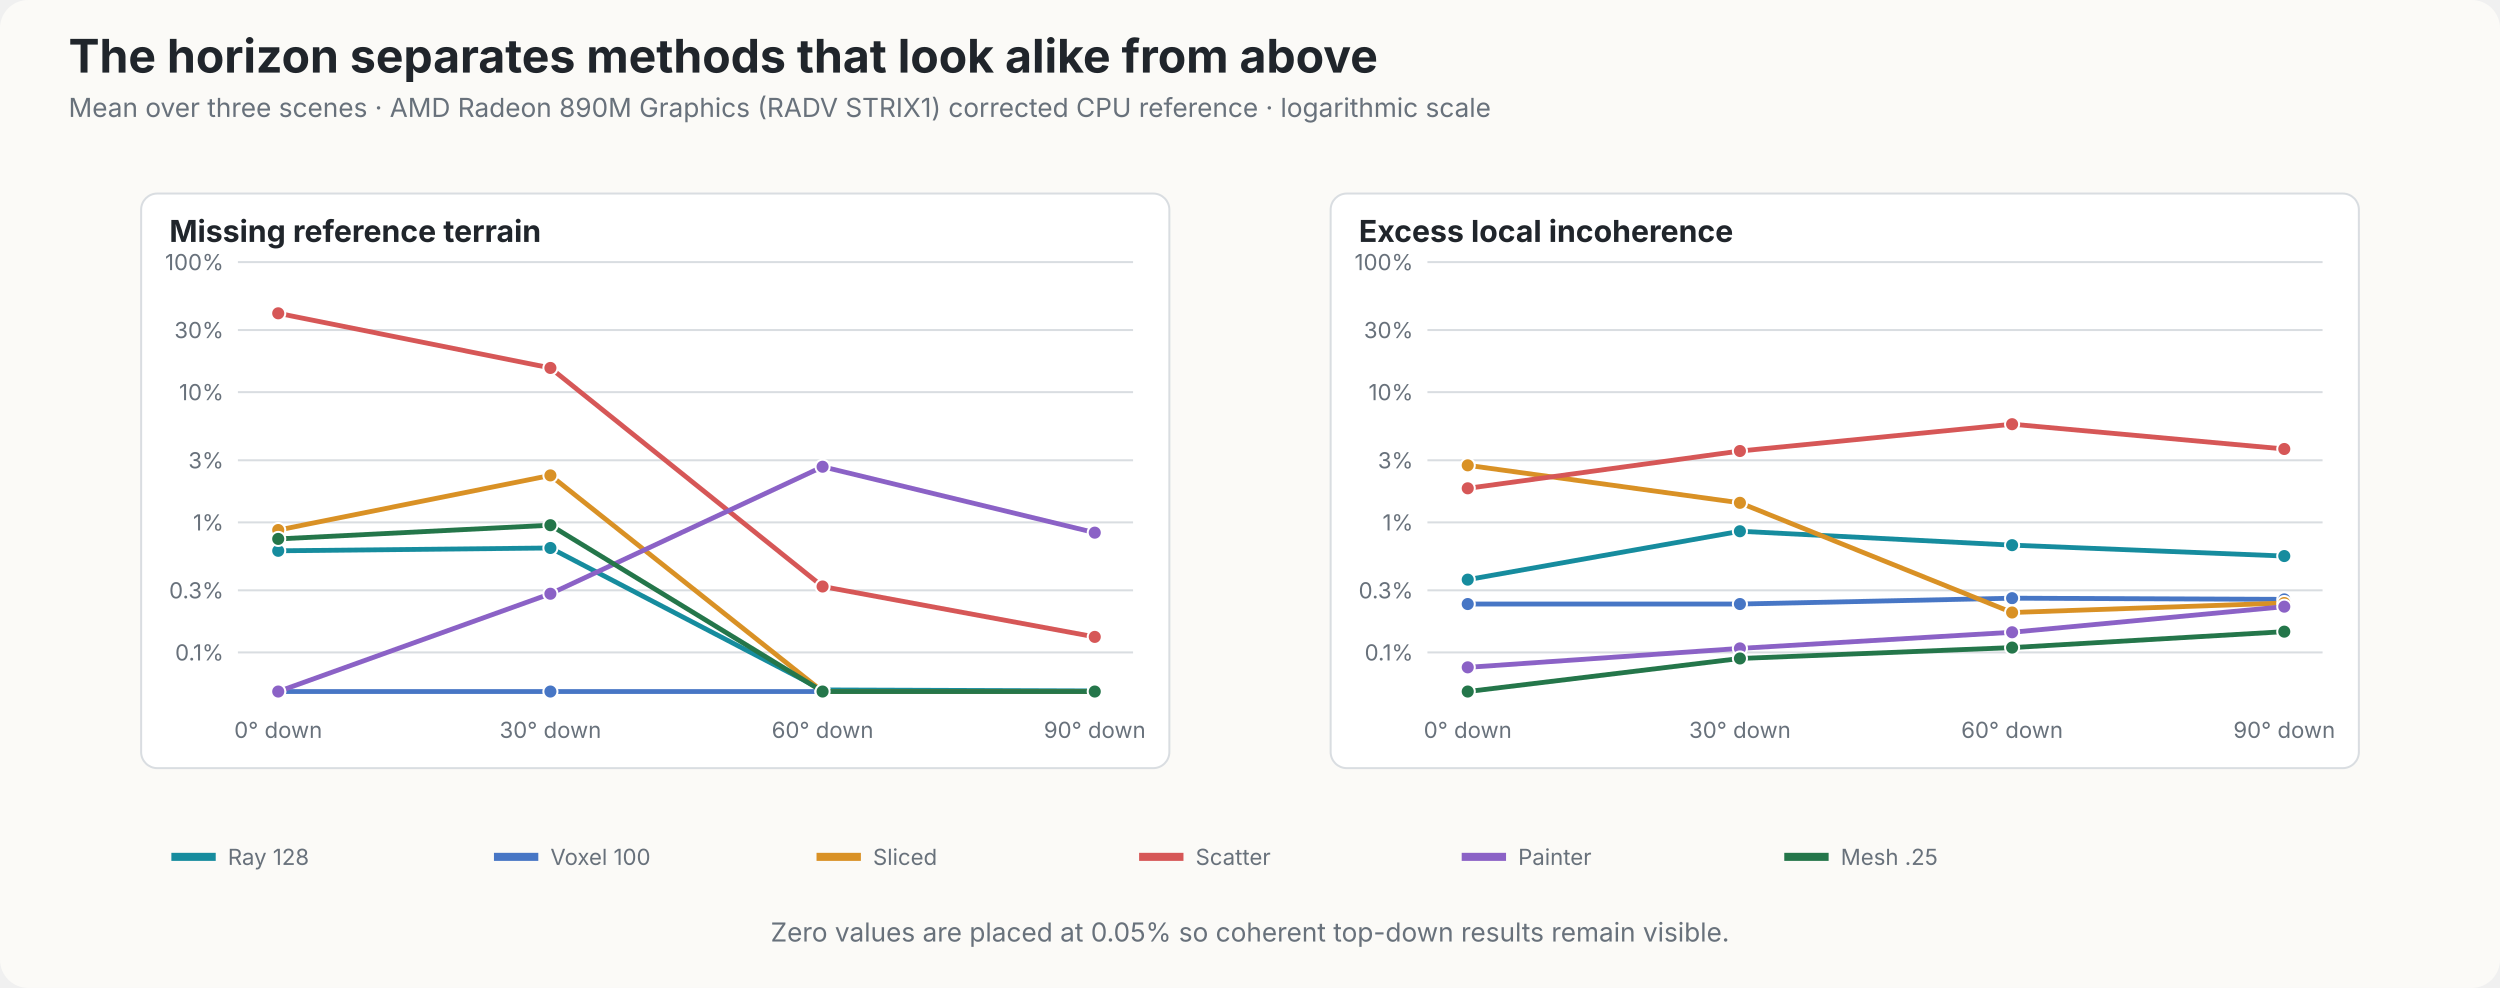
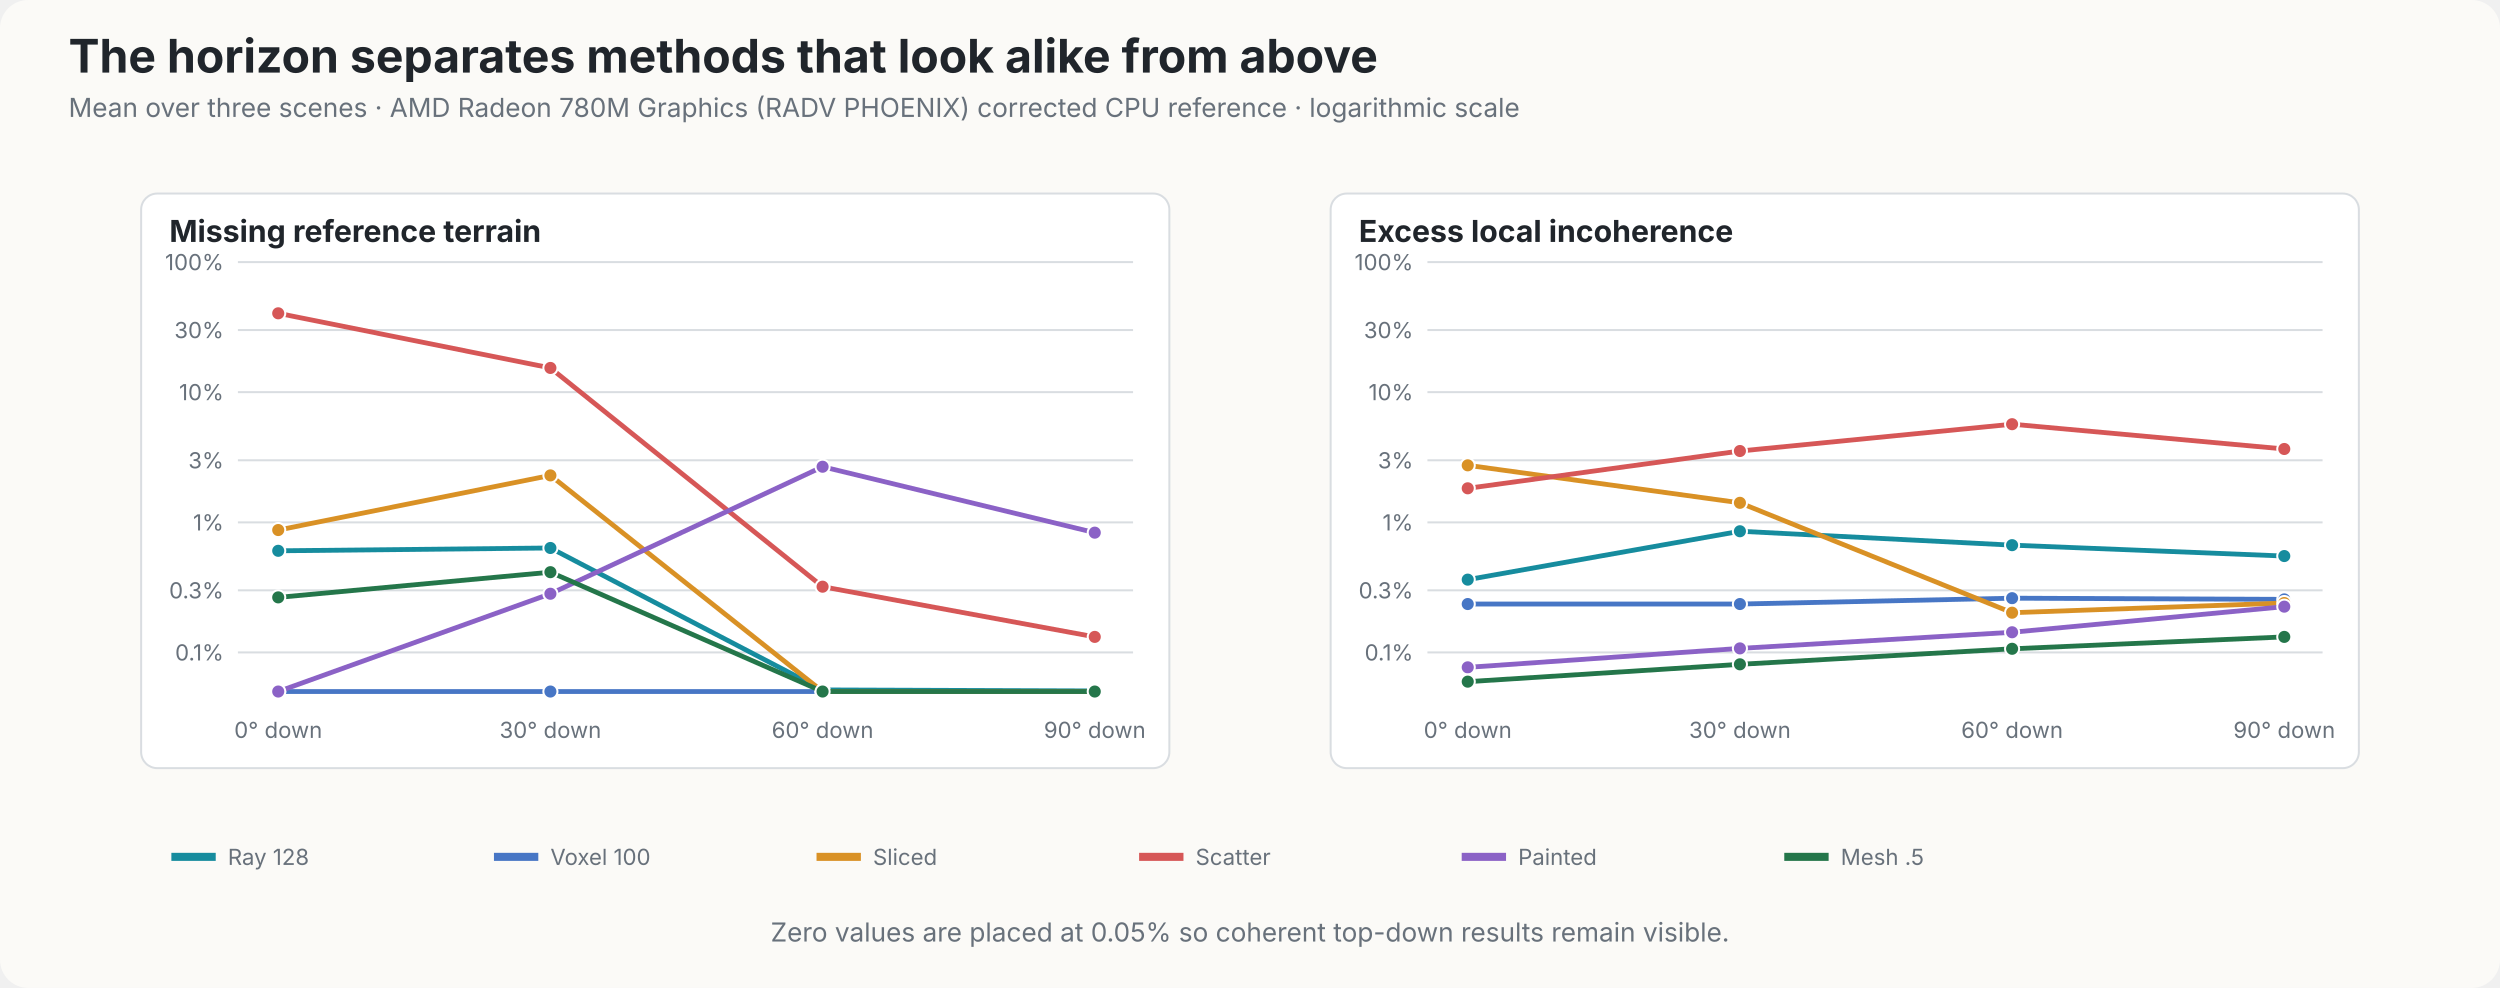
<svg xmlns="http://www.w3.org/2000/svg" width="1240" height="490" viewBox="0 0 1240 490" role="img" aria-label="Terrain artifacts as camera pitch changes">
  <style>text{font-family:Inter,DejaVu Sans,sans-serif;fill:#20252b}.title{font-size:23px;font-weight:700}.subtitle{font-size:13px;fill:#68717b}.panel-title{font-size:15px;font-weight:700}.axis{font-size:11px;fill:#68717b}.label{font-size:12px}.value{font-size:10px;font-weight:700}.light{fill:#f8fafc}</style>
  <rect width="1240" height="490" fill="#fbfaf7" rx="14" />
  <text x="34.0" y="36.0" class="title" text-anchor="start">The horizon separates methods that look alike from above</text>
-   <text x="34.0" y="58.0" class="subtitle" text-anchor="start">Mean over three scenes · AMD Radeon 890M Graphics (RADV STRIX1) corrected CPU reference · logarithmic scale</text>
+   <text x="34.0" y="58.0" class="subtitle" text-anchor="start">Mean over three scenes · AMD Radeon 780M Graphics (RADV PHOENIX) corrected CPU reference · logarithmic scale</text>
  <rect x="70" y="96" width="510" height="285" fill="#ffffff" stroke="#d9dde1" rx="8" />
  <text x="84.0" y="120.0" class="panel-title" text-anchor="start">Missing reference terrain</text>
  <line x1="118" y1="323.6" x2="562" y2="323.6" stroke="#d9dde1" />
  <text x="111.0" y="327.6" class="axis" text-anchor="end">0.1%</text>
  <line x1="118" y1="292.8" x2="562" y2="292.8" stroke="#d9dde1" />
  <text x="111.0" y="296.8" class="axis" text-anchor="end">0.3%</text>
  <line x1="118" y1="259.1" x2="562" y2="259.1" stroke="#d9dde1" />
  <text x="111.0" y="263.1" class="axis" text-anchor="end">1%</text>
  <line x1="118" y1="228.3" x2="562" y2="228.3" stroke="#d9dde1" />
  <text x="111.0" y="232.3" class="axis" text-anchor="end">3%</text>
  <line x1="118" y1="194.5" x2="562" y2="194.5" stroke="#d9dde1" />
  <text x="111.0" y="198.5" class="axis" text-anchor="end">10%</text>
  <line x1="118" y1="163.7" x2="562" y2="163.7" stroke="#d9dde1" />
  <text x="111.0" y="167.7" class="axis" text-anchor="end">30%</text>
  <line x1="118" y1="130.0" x2="562" y2="130.0" stroke="#d9dde1" />
  <text x="111.0" y="134.0" class="axis" text-anchor="end">100%</text>
  <text x="138.0" y="366.0" class="axis" text-anchor="middle">0° down</text>
  <text x="273.0" y="366.0" class="axis" text-anchor="middle">30° down</text>
  <text x="408.0" y="366.0" class="axis" text-anchor="middle">60° down</text>
  <text x="543.0" y="366.0" class="axis" text-anchor="middle">90° down</text>
  <path d="M 138.0 273.2 L 273.0 271.8 L 408.0 342.2 L 543.0 342.7" fill="none" stroke="#168c9e" stroke-width="2.4" stroke-linejoin="round" />
  <circle cx="138.0" cy="273.2" r="3.5" fill="#168c9e" stroke="white" stroke-width="1" />
  <circle cx="273.0" cy="271.8" r="3.5" fill="#168c9e" stroke="white" stroke-width="1" />
  <circle cx="408.0" cy="342.2" r="3.5" fill="#168c9e" stroke="white" stroke-width="1" />
  <circle cx="543.0" cy="342.7" r="3.5" fill="#168c9e" stroke="white" stroke-width="1" />
  <path d="M 138.0 343.0 L 273.0 343.0 L 408.0 343.0 L 543.0 343.0" fill="none" stroke="#4776c5" stroke-width="2.4" stroke-linejoin="round" />
  <circle cx="138.0" cy="343.0" r="3.5" fill="#4776c5" stroke="white" stroke-width="1" />
  <circle cx="273.0" cy="343.0" r="3.5" fill="#4776c5" stroke="white" stroke-width="1" />
  <circle cx="408.0" cy="343.0" r="3.5" fill="#4776c5" stroke="white" stroke-width="1" />
  <circle cx="543.0" cy="343.0" r="3.5" fill="#4776c5" stroke="white" stroke-width="1" />
  <path d="M 138.0 262.9 L 273.0 235.8 L 408.0 343.0 L 543.0 343.0" fill="none" stroke="#d99125" stroke-width="2.4" stroke-linejoin="round" />
  <circle cx="138.0" cy="262.9" r="3.5" fill="#d99125" stroke="white" stroke-width="1" />
  <circle cx="273.0" cy="235.8" r="3.5" fill="#d99125" stroke="white" stroke-width="1" />
  <circle cx="408.0" cy="343.0" r="3.5" fill="#d99125" stroke="white" stroke-width="1" />
  <circle cx="543.0" cy="343.0" r="3.5" fill="#d99125" stroke="white" stroke-width="1" />
-   <path d="M 138.0 155.4 L 273.0 182.5 L 408.0 290.9 L 543.0 315.9" fill="none" stroke="#d65757" stroke-width="2.4" stroke-linejoin="round" />
+   <path d="M 138.0 155.4 L 273.0 182.5 L 408.0 291.0 L 543.0 315.9" fill="none" stroke="#d65757" stroke-width="2.4" stroke-linejoin="round" />
  <circle cx="138.0" cy="155.4" r="3.5" fill="#d65757" stroke="white" stroke-width="1" />
  <circle cx="273.0" cy="182.5" r="3.5" fill="#d65757" stroke="white" stroke-width="1" />
-   <circle cx="408.0" cy="290.9" r="3.5" fill="#d65757" stroke="white" stroke-width="1" />
+   <circle cx="408.0" cy="291.0" r="3.5" fill="#d65757" stroke="white" stroke-width="1" />
  <circle cx="543.0" cy="315.9" r="3.5" fill="#d65757" stroke="white" stroke-width="1" />
  <path d="M 138.0 343.0 L 273.0 294.5 L 408.0 231.5 L 543.0 264.2" fill="none" stroke="#8b62c6" stroke-width="2.4" stroke-linejoin="round" />
  <circle cx="138.0" cy="343.0" r="3.5" fill="#8b62c6" stroke="white" stroke-width="1" />
  <circle cx="273.0" cy="294.5" r="3.5" fill="#8b62c6" stroke="white" stroke-width="1" />
  <circle cx="408.0" cy="231.5" r="3.5" fill="#8b62c6" stroke="white" stroke-width="1" />
  <circle cx="543.0" cy="264.2" r="3.5" fill="#8b62c6" stroke="white" stroke-width="1" />
-   <path d="M 138.0 267.3 L 273.0 260.5 L 408.0 343.0 L 543.0 343.0" fill="none" stroke="#24764a" stroke-width="2.4" stroke-linejoin="round" />
-   <circle cx="138.0" cy="267.3" r="3.5" fill="#24764a" stroke="white" stroke-width="1" />
-   <circle cx="273.0" cy="260.5" r="3.5" fill="#24764a" stroke="white" stroke-width="1" />
+   <path d="M 138.0 296.3 L 273.0 283.8 L 408.0 343.0 L 543.0 343.0" fill="none" stroke="#24764a" stroke-width="2.4" stroke-linejoin="round" />
+   <circle cx="138.0" cy="296.3" r="3.5" fill="#24764a" stroke="white" stroke-width="1" />
+   <circle cx="273.0" cy="283.8" r="3.5" fill="#24764a" stroke="white" stroke-width="1" />
  <circle cx="408.0" cy="343.0" r="3.5" fill="#24764a" stroke="white" stroke-width="1" />
  <circle cx="543.0" cy="343.0" r="3.5" fill="#24764a" stroke="white" stroke-width="1" />
  <rect x="660" y="96" width="510" height="285" fill="#ffffff" stroke="#d9dde1" rx="8" />
  <text x="674.0" y="120.0" class="panel-title" text-anchor="start">Excess local incoherence</text>
  <line x1="708" y1="323.6" x2="1152" y2="323.6" stroke="#d9dde1" />
  <text x="701.0" y="327.6" class="axis" text-anchor="end">0.1%</text>
  <line x1="708" y1="292.8" x2="1152" y2="292.8" stroke="#d9dde1" />
  <text x="701.0" y="296.8" class="axis" text-anchor="end">0.3%</text>
  <line x1="708" y1="259.1" x2="1152" y2="259.1" stroke="#d9dde1" />
  <text x="701.0" y="263.1" class="axis" text-anchor="end">1%</text>
  <line x1="708" y1="228.3" x2="1152" y2="228.3" stroke="#d9dde1" />
  <text x="701.0" y="232.3" class="axis" text-anchor="end">3%</text>
  <line x1="708" y1="194.5" x2="1152" y2="194.5" stroke="#d9dde1" />
  <text x="701.0" y="198.5" class="axis" text-anchor="end">10%</text>
  <line x1="708" y1="163.7" x2="1152" y2="163.7" stroke="#d9dde1" />
  <text x="701.0" y="167.7" class="axis" text-anchor="end">30%</text>
  <line x1="708" y1="130.0" x2="1152" y2="130.0" stroke="#d9dde1" />
  <text x="701.0" y="134.0" class="axis" text-anchor="end">100%</text>
  <text x="728.0" y="366.0" class="axis" text-anchor="middle">0° down</text>
  <text x="863.0" y="366.0" class="axis" text-anchor="middle">30° down</text>
  <text x="998.0" y="366.0" class="axis" text-anchor="middle">60° down</text>
  <text x="1133.0" y="366.0" class="axis" text-anchor="middle">90° down</text>
  <path d="M 728.0 287.5 L 863.0 263.5 L 998.0 270.4 L 1133.0 275.8" fill="none" stroke="#168c9e" stroke-width="2.4" stroke-linejoin="round" />
  <circle cx="728.0" cy="287.5" r="3.5" fill="#168c9e" stroke="white" stroke-width="1" />
  <circle cx="863.0" cy="263.5" r="3.5" fill="#168c9e" stroke="white" stroke-width="1" />
  <circle cx="998.0" cy="270.4" r="3.5" fill="#168c9e" stroke="white" stroke-width="1" />
  <circle cx="1133.0" cy="275.8" r="3.5" fill="#168c9e" stroke="white" stroke-width="1" />
  <path d="M 728.0 299.6 L 863.0 299.6 L 998.0 296.7 L 1133.0 297.3" fill="none" stroke="#4776c5" stroke-width="2.4" stroke-linejoin="round" />
  <circle cx="728.0" cy="299.6" r="3.5" fill="#4776c5" stroke="white" stroke-width="1" />
  <circle cx="863.0" cy="299.6" r="3.5" fill="#4776c5" stroke="white" stroke-width="1" />
  <circle cx="998.0" cy="296.7" r="3.5" fill="#4776c5" stroke="white" stroke-width="1" />
  <circle cx="1133.0" cy="297.3" r="3.5" fill="#4776c5" stroke="white" stroke-width="1" />
-   <path d="M 728.0 230.8 L 863.0 249.4 L 998.0 303.8 L 1133.0 299.1" fill="none" stroke="#d99125" stroke-width="2.4" stroke-linejoin="round" />
+   <path d="M 728.0 230.8 L 863.0 249.4 L 998.0 303.9 L 1133.0 299.1" fill="none" stroke="#d99125" stroke-width="2.4" stroke-linejoin="round" />
  <circle cx="728.0" cy="230.8" r="3.5" fill="#d99125" stroke="white" stroke-width="1" />
  <circle cx="863.0" cy="249.4" r="3.5" fill="#d99125" stroke="white" stroke-width="1" />
-   <circle cx="998.0" cy="303.8" r="3.5" fill="#d99125" stroke="white" stroke-width="1" />
+   <circle cx="998.0" cy="303.9" r="3.5" fill="#d99125" stroke="white" stroke-width="1" />
  <circle cx="1133.0" cy="299.1" r="3.5" fill="#d99125" stroke="white" stroke-width="1" />
  <path d="M 728.0 242.2 L 863.0 223.7 L 998.0 210.4 L 1133.0 222.7" fill="none" stroke="#d65757" stroke-width="2.4" stroke-linejoin="round" />
  <circle cx="728.0" cy="242.2" r="3.5" fill="#d65757" stroke="white" stroke-width="1" />
  <circle cx="863.0" cy="223.7" r="3.5" fill="#d65757" stroke="white" stroke-width="1" />
  <circle cx="998.0" cy="210.4" r="3.5" fill="#d65757" stroke="white" stroke-width="1" />
  <circle cx="1133.0" cy="222.7" r="3.5" fill="#d65757" stroke="white" stroke-width="1" />
  <path d="M 728.0 331.0 L 863.0 321.6 L 998.0 313.6 L 1133.0 300.9" fill="none" stroke="#8b62c6" stroke-width="2.4" stroke-linejoin="round" />
  <circle cx="728.0" cy="331.0" r="3.5" fill="#8b62c6" stroke="white" stroke-width="1" />
  <circle cx="863.0" cy="321.6" r="3.5" fill="#8b62c6" stroke="white" stroke-width="1" />
  <circle cx="998.0" cy="313.6" r="3.5" fill="#8b62c6" stroke="white" stroke-width="1" />
  <circle cx="1133.0" cy="300.9" r="3.5" fill="#8b62c6" stroke="white" stroke-width="1" />
-   <path d="M 728.0 343.0 L 863.0 326.6 L 998.0 321.2 L 1133.0 313.3" fill="none" stroke="#24764a" stroke-width="2.4" stroke-linejoin="round" />
-   <circle cx="728.0" cy="343.0" r="3.5" fill="#24764a" stroke="white" stroke-width="1" />
-   <circle cx="863.0" cy="326.6" r="3.5" fill="#24764a" stroke="white" stroke-width="1" />
-   <circle cx="998.0" cy="321.2" r="3.5" fill="#24764a" stroke="white" stroke-width="1" />
-   <circle cx="1133.0" cy="313.3" r="3.5" fill="#24764a" stroke="white" stroke-width="1" />
+   <path d="M 728.0 338.1 L 863.0 329.5 L 998.0 321.8 L 1133.0 315.9" fill="none" stroke="#24764a" stroke-width="2.4" stroke-linejoin="round" />
+   <circle cx="728.0" cy="338.1" r="3.5" fill="#24764a" stroke="white" stroke-width="1" />
+   <circle cx="863.0" cy="329.5" r="3.5" fill="#24764a" stroke="white" stroke-width="1" />
+   <circle cx="998.0" cy="321.8" r="3.5" fill="#24764a" stroke="white" stroke-width="1" />
+   <circle cx="1133.0" cy="315.9" r="3.5" fill="#24764a" stroke="white" stroke-width="1" />
  <line x1="85" y1="425" x2="107" y2="425" stroke="#168c9e" stroke-width="4" />
  <text x="113.0" y="429.0" class="axis" text-anchor="start">Ray 128</text>
  <line x1="245" y1="425" x2="267" y2="425" stroke="#4776c5" stroke-width="4" />
  <text x="273.0" y="429.0" class="axis" text-anchor="start">Voxel 100</text>
  <line x1="405" y1="425" x2="427" y2="425" stroke="#d99125" stroke-width="4" />
  <text x="433.0" y="429.0" class="axis" text-anchor="start">Sliced</text>
  <line x1="565" y1="425" x2="587" y2="425" stroke="#d65757" stroke-width="4" />
  <text x="593.0" y="429.0" class="axis" text-anchor="start">Scatter</text>
  <line x1="725" y1="425" x2="747" y2="425" stroke="#8b62c6" stroke-width="4" />
-   <text x="753.0" y="429.0" class="axis" text-anchor="start">Painter</text>
+   <text x="753.0" y="429.0" class="axis" text-anchor="start">Painted</text>
  <line x1="885" y1="425" x2="907" y2="425" stroke="#24764a" stroke-width="4" />
-   <text x="913.0" y="429.0" class="axis" text-anchor="start">Mesh .25</text>
+   <text x="913.0" y="429.0" class="axis" text-anchor="start">Mesh .5</text>
  <text x="620.0" y="467.0" class="subtitle" text-anchor="middle">Zero values are placed at 0.05% so coherent top-down results remain visible.</text>
</svg>
